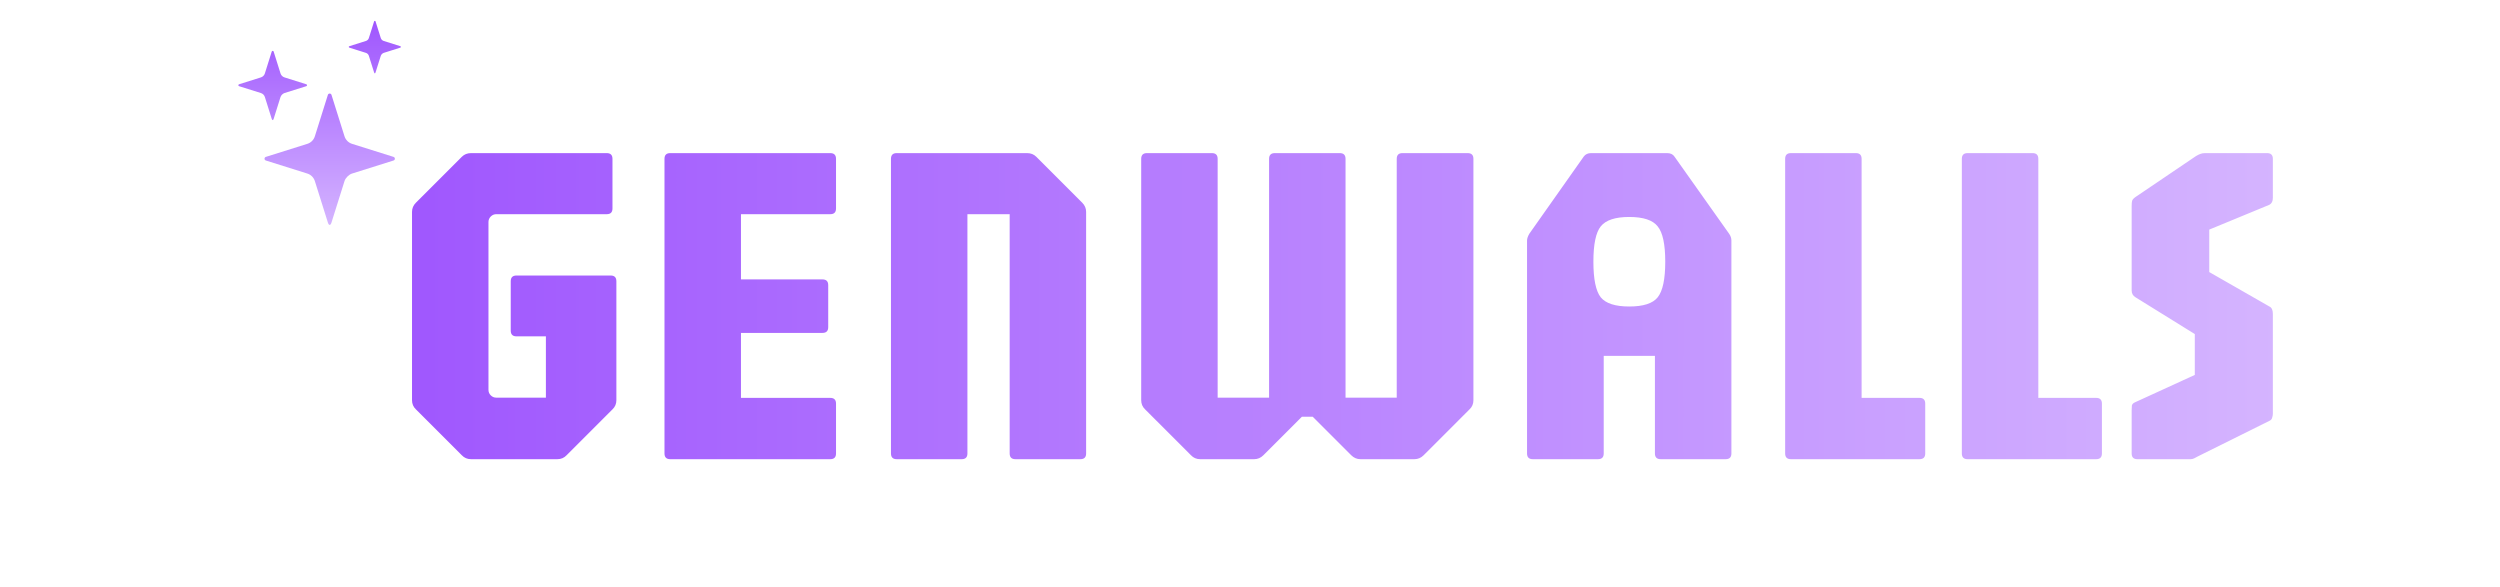
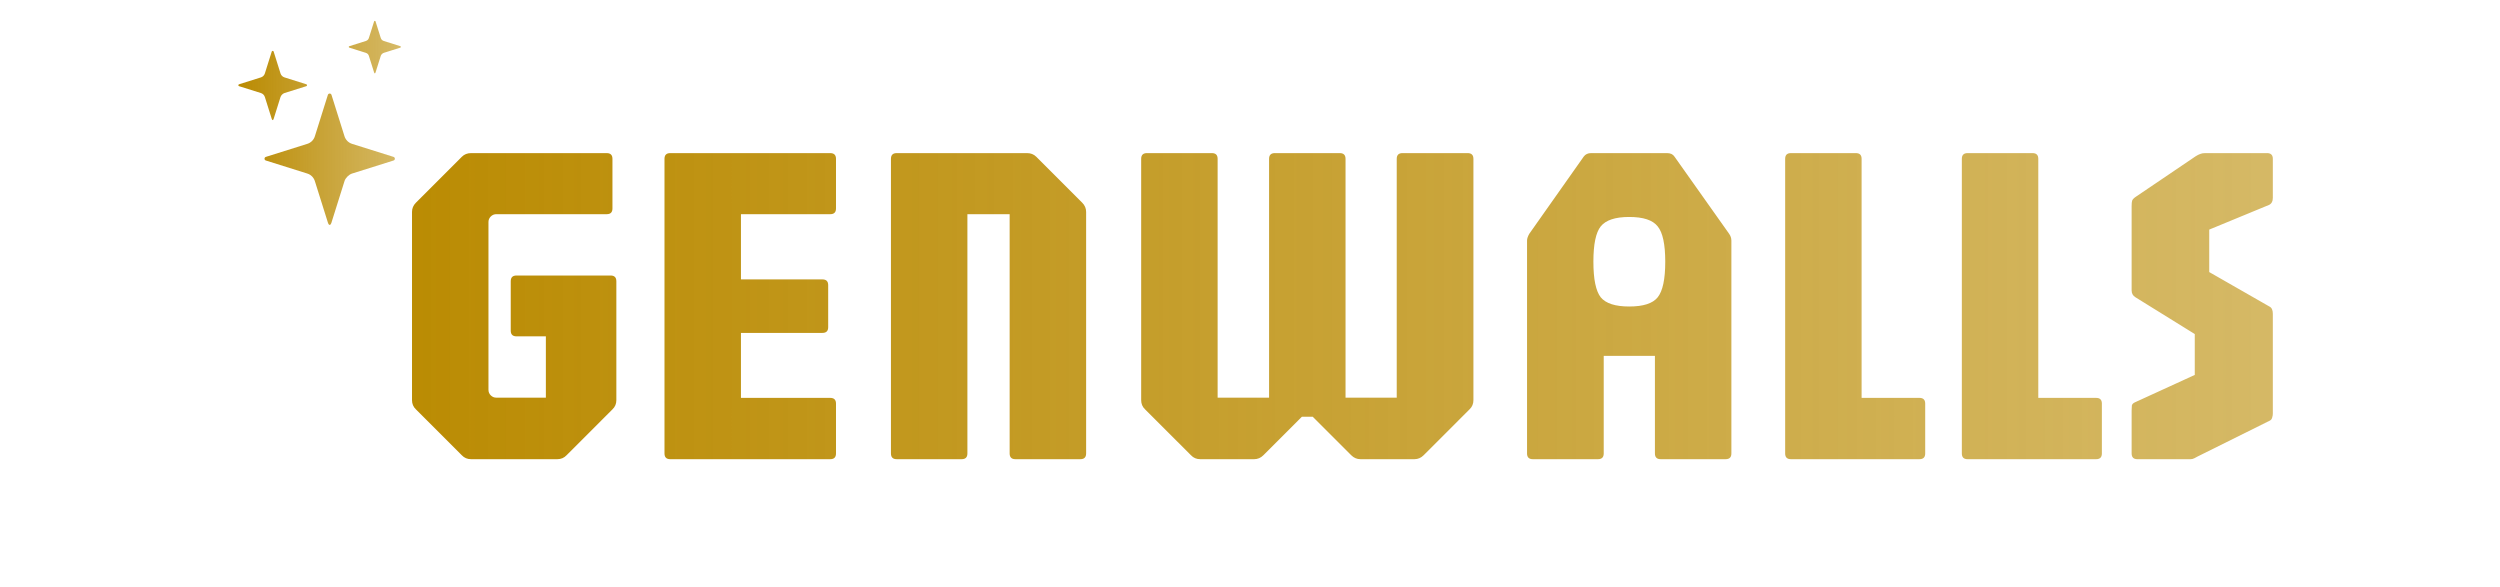
<svg xmlns="http://www.w3.org/2000/svg" width="98" height="23" viewBox="0 0 98 23" fill="none">
-   <path fill-rule="evenodd" clip-rule="evenodd" d="M14.693 0.818C14.68 0.818 14.668 0.826 14.665 0.839L14.46 1.489C14.443 1.545 14.399 1.589 14.343 1.606L13.693 1.811C13.665 1.819 13.665 1.859 13.693 1.867L14.343 2.072C14.399 2.089 14.443 2.133 14.46 2.19L14.665 2.84C14.68 2.889 14.706 2.889 14.721 2.84C14.789 2.623 14.857 2.406 14.926 2.19C14.941 2.14 14.994 2.087 15.044 2.072L15.694 1.867C15.721 1.859 15.721 1.819 15.694 1.811L15.044 1.606C14.987 1.589 14.944 1.545 14.926 1.489L14.721 0.839C14.717 0.826 14.706 0.818 14.693 0.818ZM10.69 1.994C10.673 1.994 10.658 2.006 10.652 2.022L10.383 2.878C10.36 2.953 10.302 3.011 10.227 3.034L9.37 3.304C9.334 3.315 9.334 3.367 9.37 3.378L10.227 3.647C10.302 3.671 10.36 3.729 10.383 3.803L10.652 4.66C10.673 4.725 10.706 4.725 10.727 4.66C10.817 4.374 10.907 4.088 10.996 3.803C11.017 3.738 11.086 3.668 11.152 3.647L12.009 3.378C12.045 3.367 12.045 3.315 12.009 3.304L11.152 3.034C11.078 3.011 11.02 2.953 10.996 2.878L10.727 2.022C10.722 2.006 10.707 1.994 10.69 1.994ZM12.924 3.667C12.891 3.667 12.863 3.688 12.853 3.718L12.342 5.344C12.298 5.485 12.188 5.595 12.047 5.639L10.421 6.15C10.352 6.172 10.352 6.27 10.421 6.292L12.047 6.803C12.188 6.847 12.298 6.958 12.342 7.098L12.853 8.724C12.892 8.848 12.955 8.848 12.994 8.724C13.165 8.182 13.335 7.64 13.505 7.098C13.544 6.974 13.677 6.842 13.801 6.803L15.427 6.292C15.496 6.27 15.496 6.173 15.427 6.15L13.801 5.639C13.66 5.595 13.55 5.485 13.505 5.344L12.994 3.718C12.985 3.688 12.956 3.667 12.924 3.667Z" fill="url(#paint0_linear_56_2552)" />
-   <path d="M18.465 18C18.32 18 18.201 17.949 18.104 17.847L16.304 16.047C16.202 15.951 16.151 15.831 16.151 15.687V8.306C16.151 8.168 16.202 8.048 16.304 7.946L18.104 6.146C18.201 6.05 18.32 6.002 18.465 6.002H23.784C23.934 6.002 24.009 6.077 24.009 6.227V8.171C24.009 8.322 23.934 8.396 23.784 8.396H19.454C19.37 8.396 19.299 8.427 19.238 8.487C19.178 8.547 19.148 8.619 19.148 8.703V15.282C19.148 15.366 19.178 15.438 19.238 15.498C19.299 15.558 19.37 15.588 19.454 15.588H21.399V13.185H20.247C20.096 13.185 20.021 13.11 20.021 12.96V11.025C20.021 10.875 20.096 10.8 20.247 10.8H23.937C24.087 10.8 24.162 10.875 24.162 11.025V15.687C24.162 15.831 24.111 15.951 24.009 16.047L22.209 17.847C22.113 17.949 21.993 18 21.849 18H18.465ZM26.273 18C26.123 18 26.048 17.925 26.048 17.775V6.227C26.048 6.077 26.123 6.002 26.273 6.002H32.547C32.697 6.002 32.772 6.077 32.772 6.227V8.171C32.772 8.322 32.697 8.396 32.547 8.396H29.046V10.953H32.241C32.391 10.953 32.466 11.028 32.466 11.178V12.825C32.466 12.975 32.391 13.05 32.241 13.05H29.046V15.597H32.547C32.697 15.597 32.772 15.672 32.772 15.822V17.775C32.772 17.925 32.697 18 32.547 18H26.273ZM35.151 18C35.001 18 34.926 17.925 34.926 17.775V6.227C34.926 6.077 35.001 6.002 35.151 6.002H40.263C40.407 6.002 40.527 6.05 40.623 6.146L42.423 7.946C42.525 8.048 42.576 8.168 42.576 8.306V17.775C42.576 17.925 42.501 18 42.351 18H39.804C39.654 18 39.579 17.925 39.579 17.775V8.396H37.923V17.775C37.923 17.925 37.848 18 37.698 18H35.151ZM47.048 18C46.904 18 46.784 17.949 46.688 17.847L44.888 16.047C44.786 15.951 44.735 15.831 44.735 15.687V6.227C44.735 6.077 44.81 6.002 44.96 6.002H47.507C47.657 6.002 47.732 6.077 47.732 6.227V15.588H49.748V6.227C49.748 6.077 49.823 6.002 49.973 6.002H52.52C52.67 6.002 52.745 6.077 52.745 6.227V15.588H54.752V6.227C54.752 6.077 54.827 6.002 54.977 6.002H57.533C57.684 6.002 57.758 6.077 57.758 6.227V15.687C57.758 15.831 57.708 15.951 57.605 16.047L55.805 17.847C55.703 17.949 55.583 18 55.445 18H53.33C53.192 18 53.072 17.949 52.97 17.847L51.458 16.335H51.035L49.523 17.847C49.421 17.949 49.301 18 49.163 18H47.048ZM60.085 18C59.935 18 59.86 17.925 59.86 17.775V9.432C59.86 9.354 59.89 9.264 59.95 9.162L62.083 6.137C62.149 6.047 62.245 6.002 62.371 6.002H65.35C65.482 6.002 65.578 6.047 65.638 6.137L67.781 9.162C67.841 9.246 67.871 9.336 67.871 9.432V17.775C67.871 17.925 67.796 18 67.645 18H65.098C64.948 18 64.873 17.925 64.873 17.775V13.95H62.866V17.775C62.866 17.925 62.791 18 62.641 18H60.085ZM63.865 12.015C64.417 12.015 64.789 11.895 64.981 11.655C65.179 11.409 65.278 10.944 65.278 10.26C65.278 9.576 65.179 9.114 64.981 8.874C64.789 8.628 64.417 8.505 63.865 8.505C63.319 8.505 62.947 8.628 62.749 8.874C62.557 9.114 62.461 9.576 62.461 10.26C62.461 10.944 62.557 11.409 62.749 11.655C62.947 11.895 63.319 12.015 63.865 12.015ZM70.203 18C70.053 18 69.978 17.925 69.978 17.775V6.227C69.978 6.077 70.053 6.002 70.203 6.002H72.751C72.9 6.002 72.975 6.077 72.975 6.227V15.597H75.244C75.394 15.597 75.469 15.672 75.469 15.822V17.775C75.469 17.925 75.394 18 75.244 18H70.203ZM77.129 18C76.98 18 76.904 17.925 76.904 17.775V6.227C76.904 6.077 76.98 6.002 77.129 6.002H79.677C79.827 6.002 79.902 6.077 79.902 6.227V15.597H82.17C82.32 15.597 82.395 15.672 82.395 15.822V17.775C82.395 17.925 82.32 18 82.17 18H77.129ZM83.786 18C83.636 18 83.561 17.925 83.561 17.775V16.083C83.561 16.005 83.564 15.942 83.57 15.894C83.582 15.846 83.618 15.807 83.678 15.777L86.036 14.697V13.095L83.714 11.655C83.612 11.595 83.561 11.505 83.561 11.385V8.081C83.561 7.985 83.567 7.916 83.579 7.874C83.591 7.826 83.636 7.775 83.714 7.721L86.081 6.119C86.141 6.083 86.195 6.056 86.243 6.038C86.297 6.014 86.363 6.002 86.441 6.002H88.871C89.021 6.002 89.096 6.077 89.096 6.227V7.757C89.096 7.889 89.051 7.979 88.961 8.027L86.603 9V10.665L88.961 12.015C89.051 12.057 89.096 12.153 89.096 12.303V16.218C89.096 16.266 89.087 16.317 89.069 16.371C89.057 16.425 89.027 16.464 88.979 16.488L86.153 17.892C86.117 17.91 86.072 17.934 86.018 17.964C85.97 17.988 85.922 18 85.874 18H83.786Z" fill="url(#paint1_linear_56_2552)" />
+   <path fill-rule="evenodd" clip-rule="evenodd" d="M14.693 0.818C14.68 0.818 14.668 0.826 14.665 0.839L14.46 1.489C14.443 1.545 14.399 1.589 14.343 1.606L13.693 1.811C13.665 1.819 13.665 1.859 13.693 1.867L14.343 2.072C14.399 2.089 14.443 2.133 14.46 2.19L14.665 2.84C14.68 2.889 14.706 2.889 14.721 2.84C14.789 2.623 14.857 2.406 14.926 2.19C14.941 2.14 14.994 2.087 15.044 2.072L15.694 1.867C15.721 1.859 15.721 1.819 15.694 1.811L15.044 1.606C14.987 1.589 14.944 1.545 14.926 1.489L14.721 0.839C14.717 0.826 14.706 0.818 14.693 0.818ZM10.69 1.994C10.673 1.994 10.658 2.006 10.652 2.022L10.383 2.878C10.36 2.953 10.302 3.011 10.227 3.034L9.37 3.304C9.334 3.315 9.334 3.367 9.37 3.378L10.227 3.647C10.302 3.671 10.36 3.729 10.383 3.803L10.652 4.66C10.673 4.725 10.706 4.725 10.727 4.66C10.817 4.374 10.907 4.088 10.996 3.803C11.017 3.738 11.086 3.668 11.152 3.647L12.009 3.378C12.045 3.367 12.045 3.315 12.009 3.304L11.152 3.034C11.078 3.011 11.02 2.953 10.996 2.878L10.727 2.022C10.722 2.006 10.707 1.994 10.69 1.994ZM12.924 3.667C12.891 3.667 12.863 3.688 12.853 3.718L12.342 5.344C12.298 5.485 12.188 5.595 12.047 5.639L10.421 6.15C10.352 6.172 10.352 6.27 10.421 6.292L12.047 6.803C12.188 6.847 12.298 6.958 12.342 7.098L12.853 8.724C12.892 8.848 12.955 8.848 12.994 8.724C13.165 8.182 13.335 7.64 13.505 7.098C13.544 6.974 13.677 6.842 13.801 6.803L15.427 6.292C15.496 6.27 15.496 6.173 15.427 6.15L13.801 5.639C13.66 5.595 13.55 5.485 13.505 5.344L12.994 3.718C12.985 3.688 12.956 3.667 12.924 3.667Z" fill="url(#paint0_linear_56_2527)" />
+   <path d="M18.464 18C18.32 18 18.2 17.949 18.104 17.847L16.304 16.047C16.202 15.951 16.151 15.831 16.151 15.687V8.306C16.151 8.168 16.202 8.048 16.304 7.946L18.104 6.146C18.2 6.05 18.32 6.002 18.464 6.002H23.783C23.933 6.002 24.008 6.077 24.008 6.227V8.171C24.008 8.322 23.933 8.396 23.783 8.396H19.454C19.37 8.396 19.298 8.427 19.238 8.487C19.178 8.547 19.148 8.619 19.148 8.703V15.282C19.148 15.366 19.178 15.438 19.238 15.498C19.298 15.558 19.37 15.588 19.454 15.588H21.398V13.185H20.246C20.096 13.185 20.021 13.11 20.021 12.96V11.025C20.021 10.875 20.096 10.8 20.246 10.8H23.936C24.086 10.8 24.161 10.875 24.161 11.025V15.687C24.161 15.831 24.11 15.951 24.008 16.047L22.208 17.847C22.112 17.949 21.992 18 21.848 18H18.464ZM26.273 18C26.123 18 26.048 17.925 26.048 17.775V6.227C26.048 6.077 26.123 6.002 26.273 6.002H32.546C32.696 6.002 32.771 6.077 32.771 6.227V8.171C32.771 8.322 32.696 8.396 32.546 8.396H29.045V10.953H32.24C32.39 10.953 32.465 11.028 32.465 11.178V12.825C32.465 12.975 32.39 13.05 32.24 13.05H29.045V15.597H32.546C32.696 15.597 32.771 15.672 32.771 15.822V17.775C32.771 17.925 32.696 18 32.546 18H26.273ZM35.15 18C35 18 34.925 17.925 34.925 17.775V6.227C34.925 6.077 35 6.002 35.15 6.002H40.263C40.407 6.002 40.527 6.05 40.623 6.146L42.423 7.946C42.525 8.048 42.576 8.168 42.576 8.306V17.775C42.576 17.925 42.501 18 42.351 18H39.803C39.654 18 39.578 17.925 39.578 17.775V8.396H37.922V17.775C37.922 17.925 37.847 18 37.697 18H35.15ZM47.047 18C46.904 18 46.783 17.949 46.688 17.847L44.887 16.047C44.785 15.951 44.734 15.831 44.734 15.687V6.227C44.734 6.077 44.809 6.002 44.959 6.002H47.507C47.657 6.002 47.731 6.077 47.731 6.227V15.588H49.748V6.227C49.748 6.077 49.823 6.002 49.973 6.002H52.52C52.67 6.002 52.745 6.077 52.745 6.227V15.588H54.752V6.227C54.752 6.077 54.827 6.002 54.977 6.002H57.533C57.683 6.002 57.758 6.077 57.758 6.227V15.687C57.758 15.831 57.707 15.951 57.605 16.047L55.805 17.847C55.703 17.949 55.583 18 55.445 18H53.33C53.192 18 53.072 17.949 52.97 17.847L51.458 16.335H51.035L49.523 17.847C49.421 17.949 49.301 18 49.163 18H47.047ZM60.085 18C59.935 18 59.86 17.925 59.86 17.775V9.432C59.86 9.354 59.89 9.264 59.95 9.162L62.083 6.137C62.149 6.047 62.245 6.002 62.371 6.002H65.35C65.482 6.002 65.578 6.047 65.638 6.137L67.78 9.162C67.84 9.246 67.87 9.336 67.87 9.432V17.775C67.87 17.925 67.795 18 67.645 18H65.098C64.948 18 64.873 17.925 64.873 17.775V13.95H62.866V17.775C62.866 17.925 62.791 18 62.641 18H60.085ZM63.865 12.015C64.417 12.015 64.789 11.895 64.981 11.655C65.179 11.409 65.278 10.944 65.278 10.26C65.278 9.576 65.179 9.114 64.981 8.874C64.789 8.628 64.417 8.505 63.865 8.505C63.319 8.505 62.947 8.628 62.749 8.874C62.557 9.114 62.461 9.576 62.461 10.26C62.461 10.944 62.557 11.409 62.749 11.655C62.947 11.895 63.319 12.015 63.865 12.015ZM70.203 18C70.053 18 69.978 17.925 69.978 17.775V6.227C69.978 6.077 70.053 6.002 70.203 6.002H72.75C72.9 6.002 72.975 6.077 72.975 6.227V15.597H75.243C75.393 15.597 75.468 15.672 75.468 15.822V17.775C75.468 17.925 75.393 18 75.243 18H70.203ZM77.129 18C76.979 18 76.904 17.925 76.904 17.775V6.227C76.904 6.077 76.979 6.002 77.129 6.002H79.676C79.826 6.002 79.901 6.077 79.901 6.227V15.597H82.169C82.319 15.597 82.394 15.672 82.394 15.822V17.775C82.394 17.925 82.319 18 82.169 18H77.129ZM83.785 18C83.635 18 83.56 17.925 83.56 17.775V16.083C83.56 16.005 83.563 15.942 83.569 15.894C83.581 15.846 83.617 15.807 83.677 15.777L86.035 14.697V13.095L83.713 11.655C83.611 11.595 83.56 11.505 83.56 11.385V8.081C83.56 7.985 83.566 7.916 83.578 7.874C83.59 7.826 83.635 7.775 83.713 7.721L86.08 6.119C86.14 6.083 86.194 6.056 86.242 6.038C86.296 6.014 86.362 6.002 86.44 6.002H88.87C89.02 6.002 89.095 6.077 89.095 6.227V7.757C89.095 7.889 89.05 7.979 88.96 8.027L86.602 9V10.665L88.96 12.015C89.05 12.057 89.095 12.153 89.095 12.303V16.218C89.095 16.266 89.086 16.317 89.068 16.371C89.056 16.425 89.026 16.464 88.978 16.488L86.152 17.892C86.116 17.91 86.071 17.934 86.017 17.964C85.969 17.988 85.921 18 85.873 18H83.785Z" fill="url(#paint1_linear_56_2527)" />
  <defs>
-     <linearGradient id="paint0_linear_56_2552" x1="12.529" y1="0.818" x2="12.529" y2="8.817" gradientUnits="userSpaceOnUse">
-       <stop stop-color="#9F56FE" />
-       <stop offset="1" stop-color="#D4B4FF" />
+     <linearGradient id="paint0_linear_56_2527" x1="9.343" y1="4.818" x2="15.714" y2="4.818" gradientUnits="userSpaceOnUse">
+       <stop stop-color="#BA8B02" />
+       <stop offset="1" stop-color="#BA8B02" stop-opacity="0.6" />
    </linearGradient>
-     <linearGradient id="paint1_linear_56_2552" x1="15.071" y1="11.5" x2="90.071" y2="11.5" gradientUnits="userSpaceOnUse">
-       <stop stop-color="#9F56FE" />
-       <stop offset="1" stop-color="#D5B5FF" />
+     <linearGradient id="paint1_linear_56_2527" x1="15.071" y1="11.5" x2="90.071" y2="11.5" gradientUnits="userSpaceOnUse">
+       <stop stop-color="#BA8B02" />
+       <stop offset="1" stop-color="#BA8B02" stop-opacity="0.6" />
    </linearGradient>
  </defs>
</svg>
